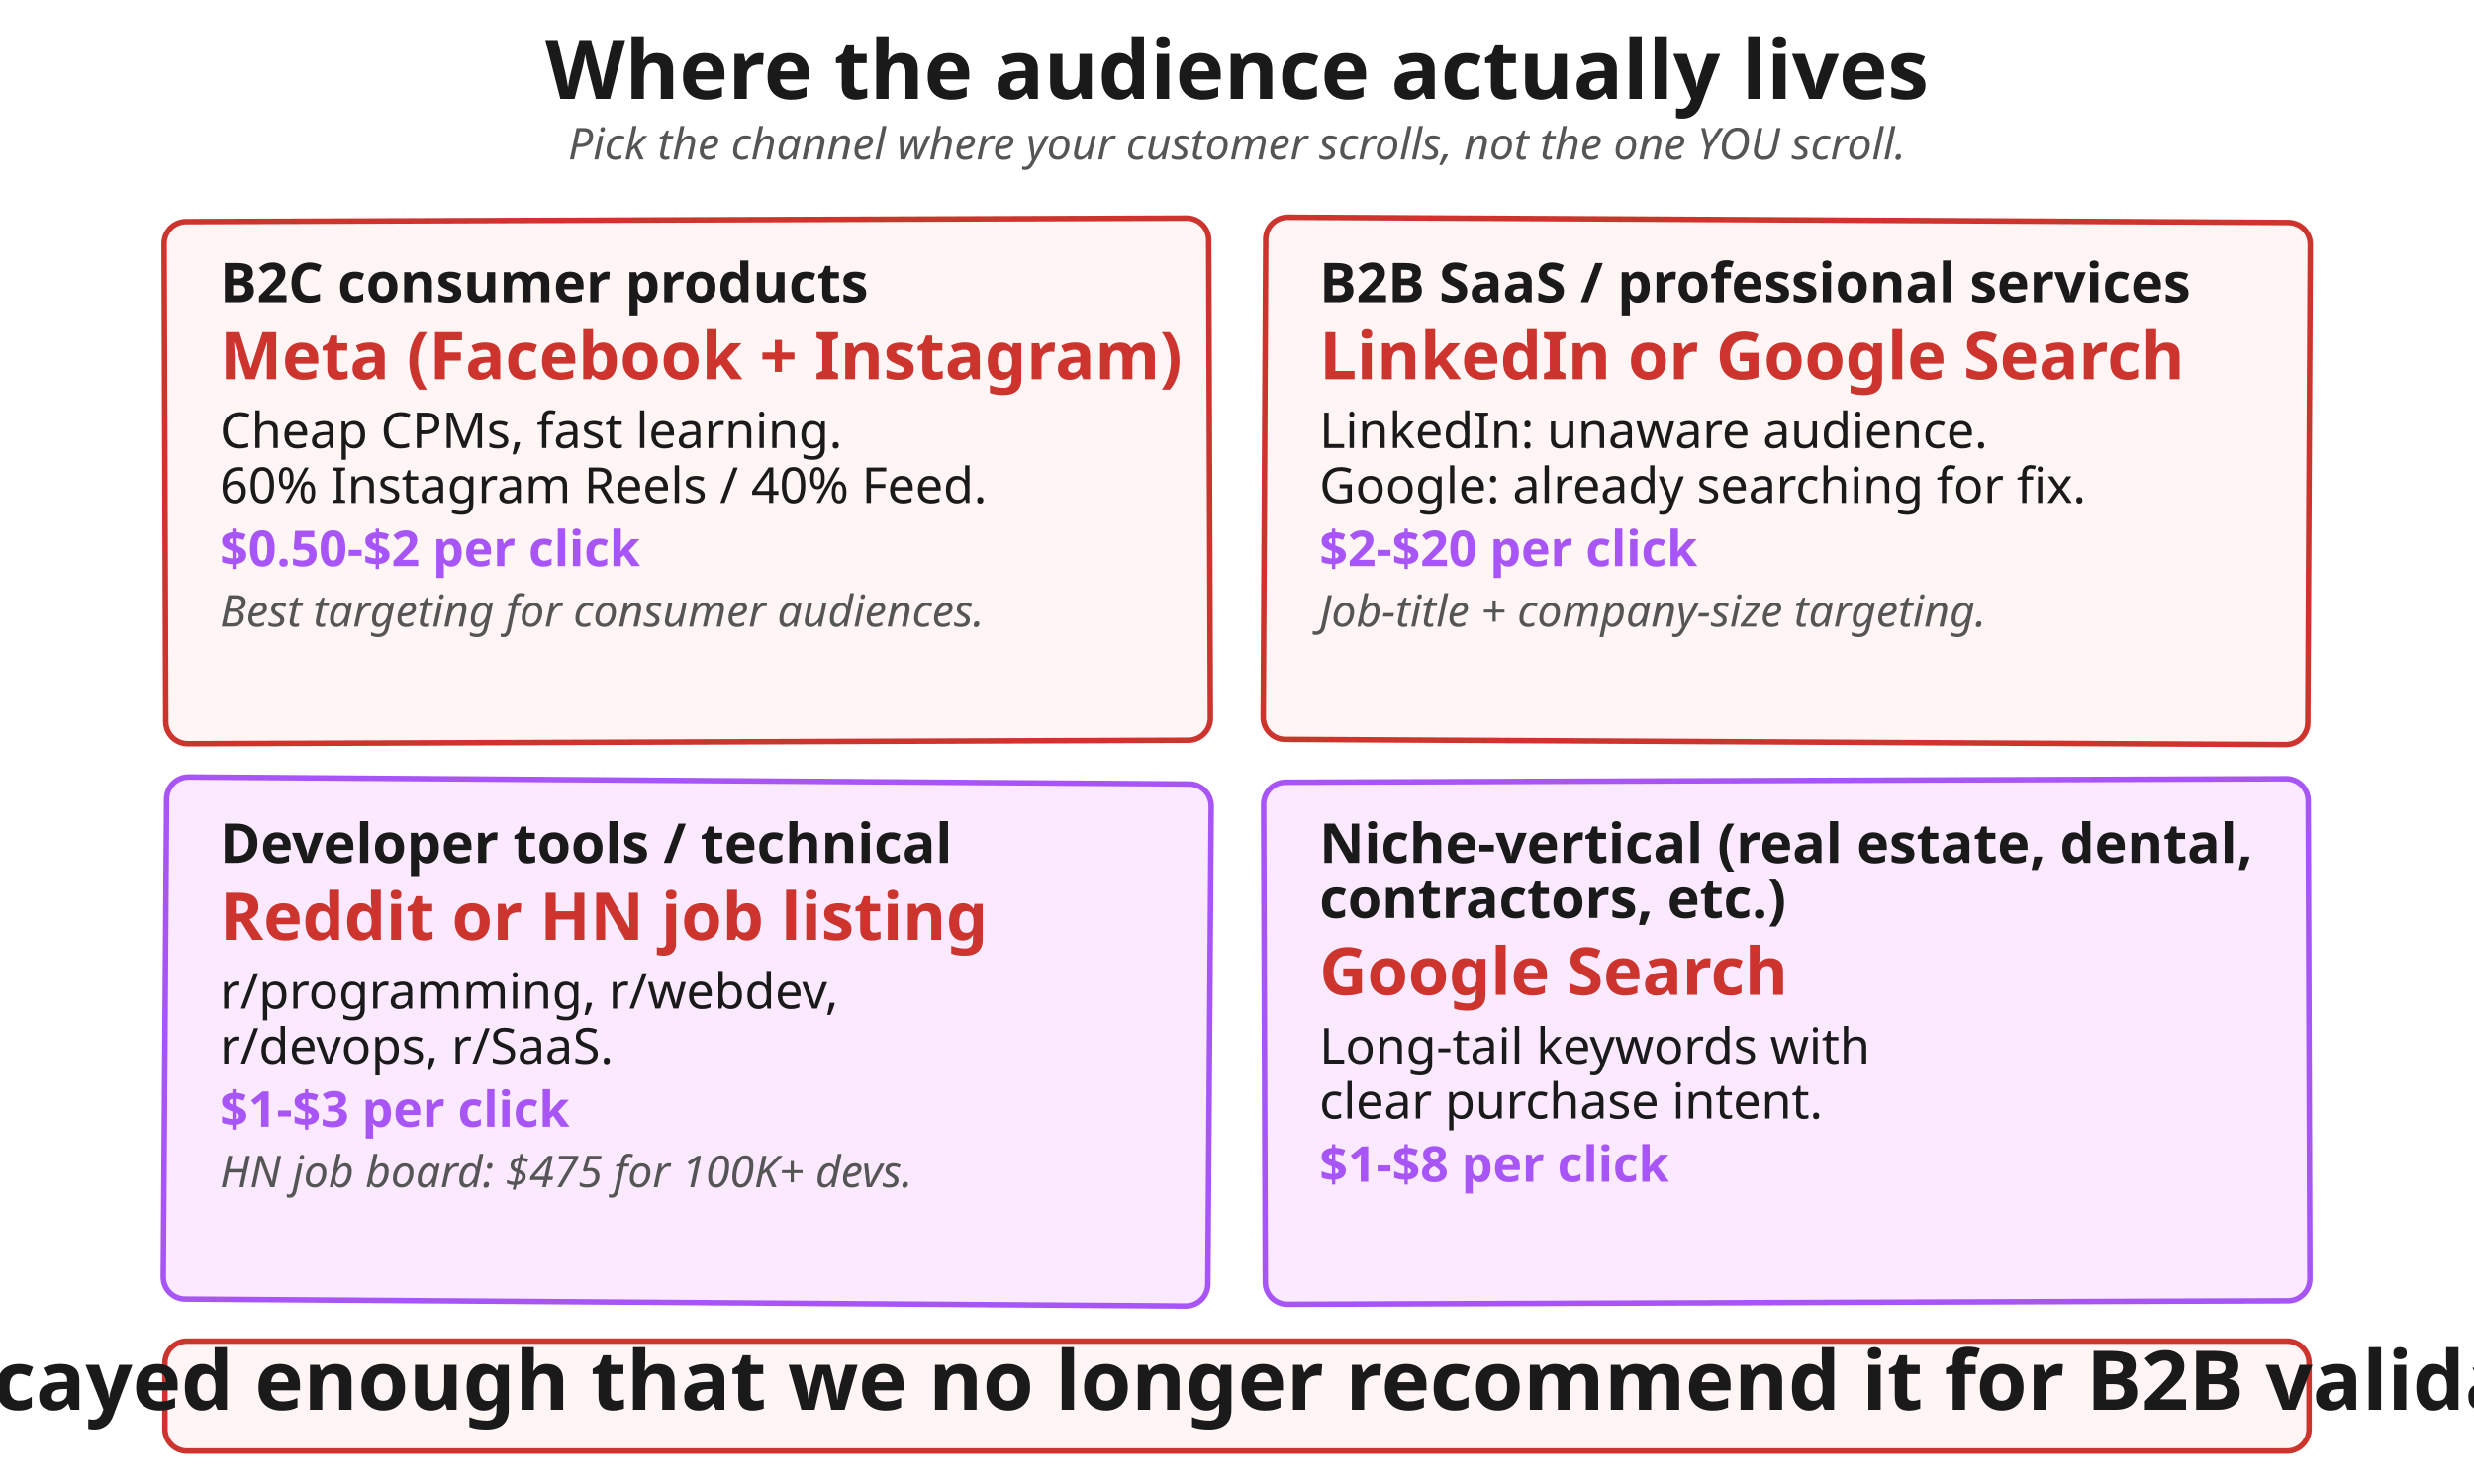
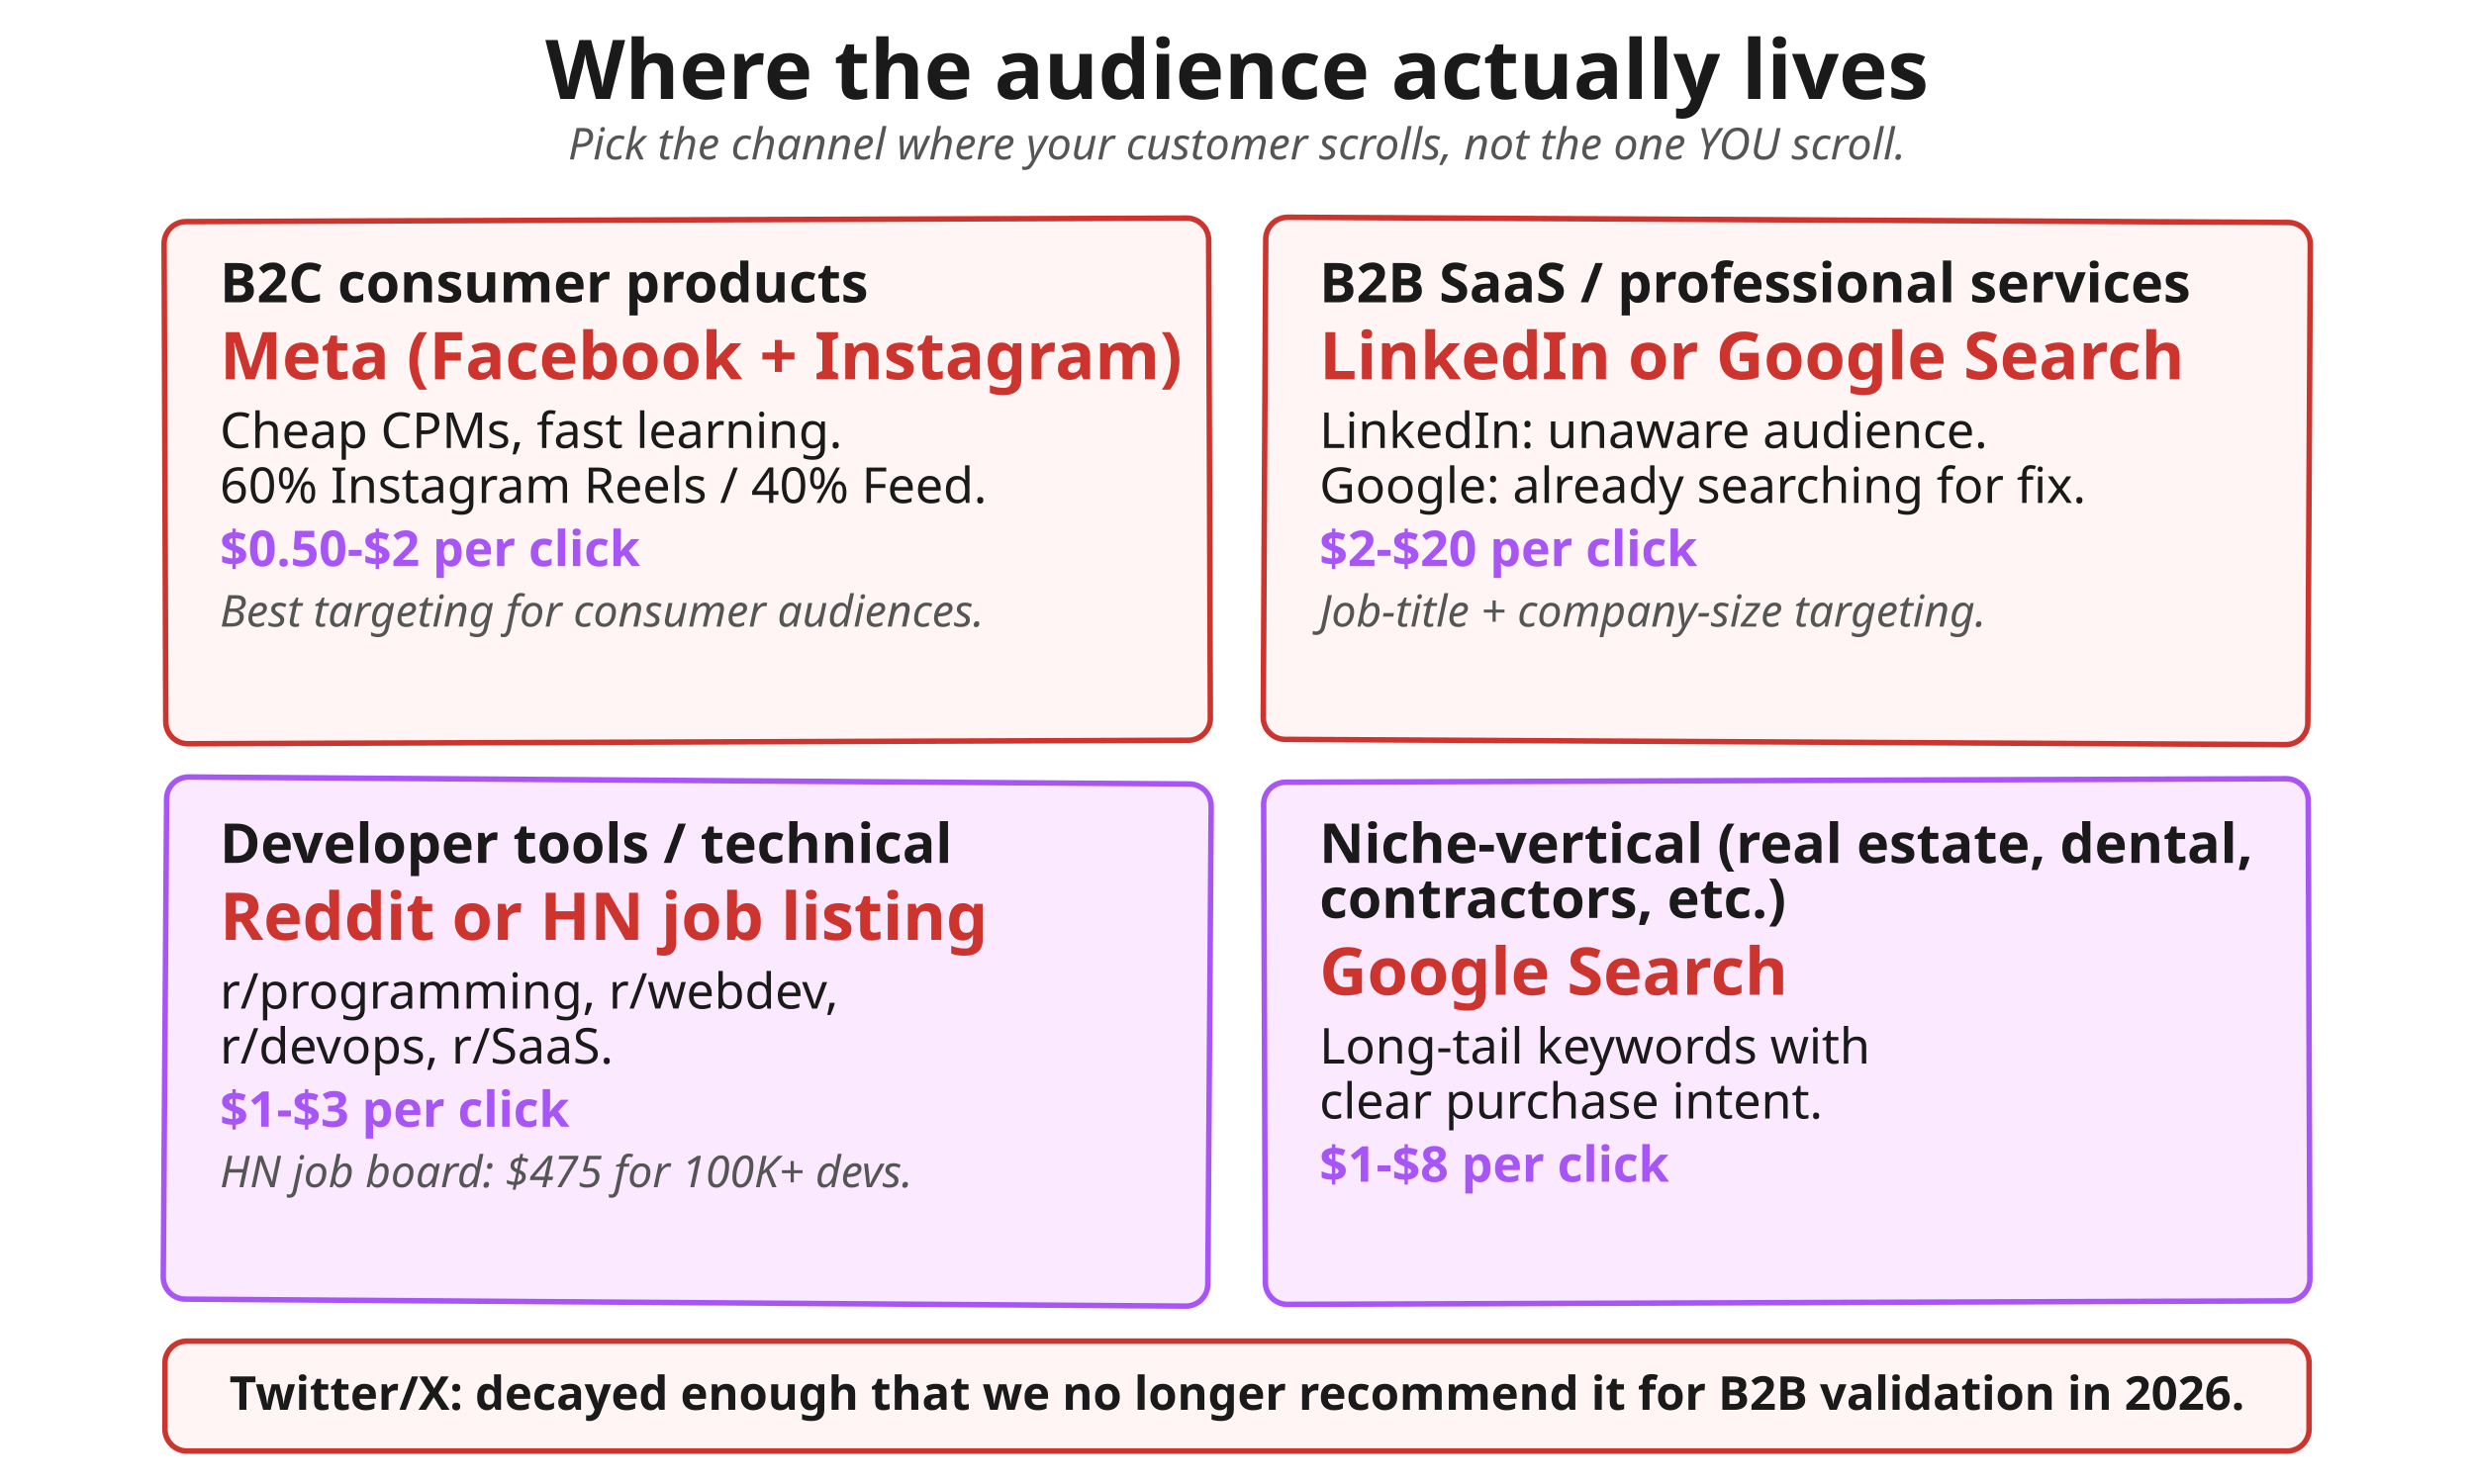
<svg xmlns="http://www.w3.org/2000/svg" viewBox="0 0 900 540" role="img" aria-labelledby="channel-title">
  <defs>
    <style>
      .heading  { font-family: "Segoe UI", system-ui, -apple-system, sans-serif; font-size: 30px; fill: #1a1a1a; font-weight: 700; }
      .quad-h   { font-family: "Segoe UI", system-ui, -apple-system, sans-serif; font-size: 24px; fill: #cc342d; font-weight: 700; }
      .icp      { font-family: "Segoe UI", system-ui, -apple-system, sans-serif; font-size: 20px; fill: #1a1a1a; font-weight: 700; }
      .channel  { font-family: "Segoe UI", system-ui, -apple-system, sans-serif; font-size: 18px; fill: #1a1a1a; }
      .note     { font-family: "Segoe UI", system-ui, -apple-system, sans-serif; font-size: 16px; fill: #555; font-style: italic; }
      .cpc      { font-family: "Segoe UI", system-ui, -apple-system, sans-serif; font-size: 18px; fill: #a855f7; font-weight: 700; }
      .quad-box { fill: #fff5f5; stroke: #cc342d; stroke-width: 2; stroke-linejoin: round; }
      .alt      { fill: #fbe9ff; stroke: #a855f7; stroke-width: 2; stroke-linejoin: round; }
    </style>
  </defs>
  <text x="450" y="36" class="heading" text-anchor="middle">Where the audience actually lives</text>
  <text x="450" y="58" class="note" text-anchor="middle">Pick the channel where your customer scrolls, not the one YOU scroll.</text>
  <rect x="60" y="80" width="380" height="190" class="quad-box" rx="8" transform="rotate(-0.2 250 175)" />
  <text x="80" y="110" class="icp">B2C consumer products</text>
  <text x="80" y="138" class="quad-h">Meta (Facebook + Instagram)</text>
  <text x="80" y="163" class="channel">Cheap CPMs, fast learning.</text>
  <text x="80" y="183" class="channel">60% Instagram Reels / 40% Feed.</text>
  <text x="80" y="206" class="cpc">$0.50-$2 per click</text>
  <text x="80" y="228" class="note">Best targeting for consumer audiences.</text>
  <rect x="460" y="80" width="380" height="190" class="quad-box" rx="8" transform="rotate(0.3 650 175)" />
  <text x="480" y="110" class="icp">B2B SaaS / professional services</text>
  <text x="480" y="138" class="quad-h">LinkedIn or Google Search</text>
  <text x="480" y="163" class="channel">LinkedIn: unaware audience.</text>
  <text x="480" y="183" class="channel">Google: already searching for fix.</text>
  <text x="480" y="206" class="cpc">$2-$20 per click</text>
  <text x="480" y="228" class="note">Job-title + company-size targeting.</text>
  <rect x="60" y="284" width="380" height="190" class="alt" rx="8" transform="rotate(0.4 250 379)" />
  <text x="80" y="314" class="icp">Developer tools / technical</text>
  <text x="80" y="342" class="quad-h">Reddit or HN job listing</text>
  <text x="80" y="367" class="channel">r/programming, r/webdev,</text>
  <text x="80" y="387" class="channel">r/devops, r/SaaS.</text>
  <text x="80" y="410" class="cpc">$1-$3 per click</text>
  <text x="80" y="432" class="note">HN job board: $475 for 100K+ devs.</text>
  <rect x="460" y="284" width="380" height="190" class="alt" rx="8" transform="rotate(-0.2 650 379)" />
  <text x="480" y="314" class="icp">Niche-vertical (real estate, dental,</text>
  <text x="480" y="334" class="icp">contractors, etc.)</text>
  <text x="480" y="362" class="quad-h">Google Search</text>
  <text x="480" y="387" class="channel">Long-tail keywords with</text>
  <text x="480" y="407" class="channel">clear purchase intent.</text>
  <text x="480" y="430" class="cpc">$1-$8 per click</text>
  <rect x="60" y="488" width="780" height="40" class="quad-box" rx="8" />
-   <text x="450" y="513" class="heading" text-anchor="middle">Twitter/X: decayed enough that we no longer recommend it for B2B validation in 2026.</text>
+   <text x="450" y="513" class="heading" style="font-size:17px" text-anchor="middle">Twitter/X: decayed enough that we no longer recommend it for B2B validation in 2026.</text>
</svg>
